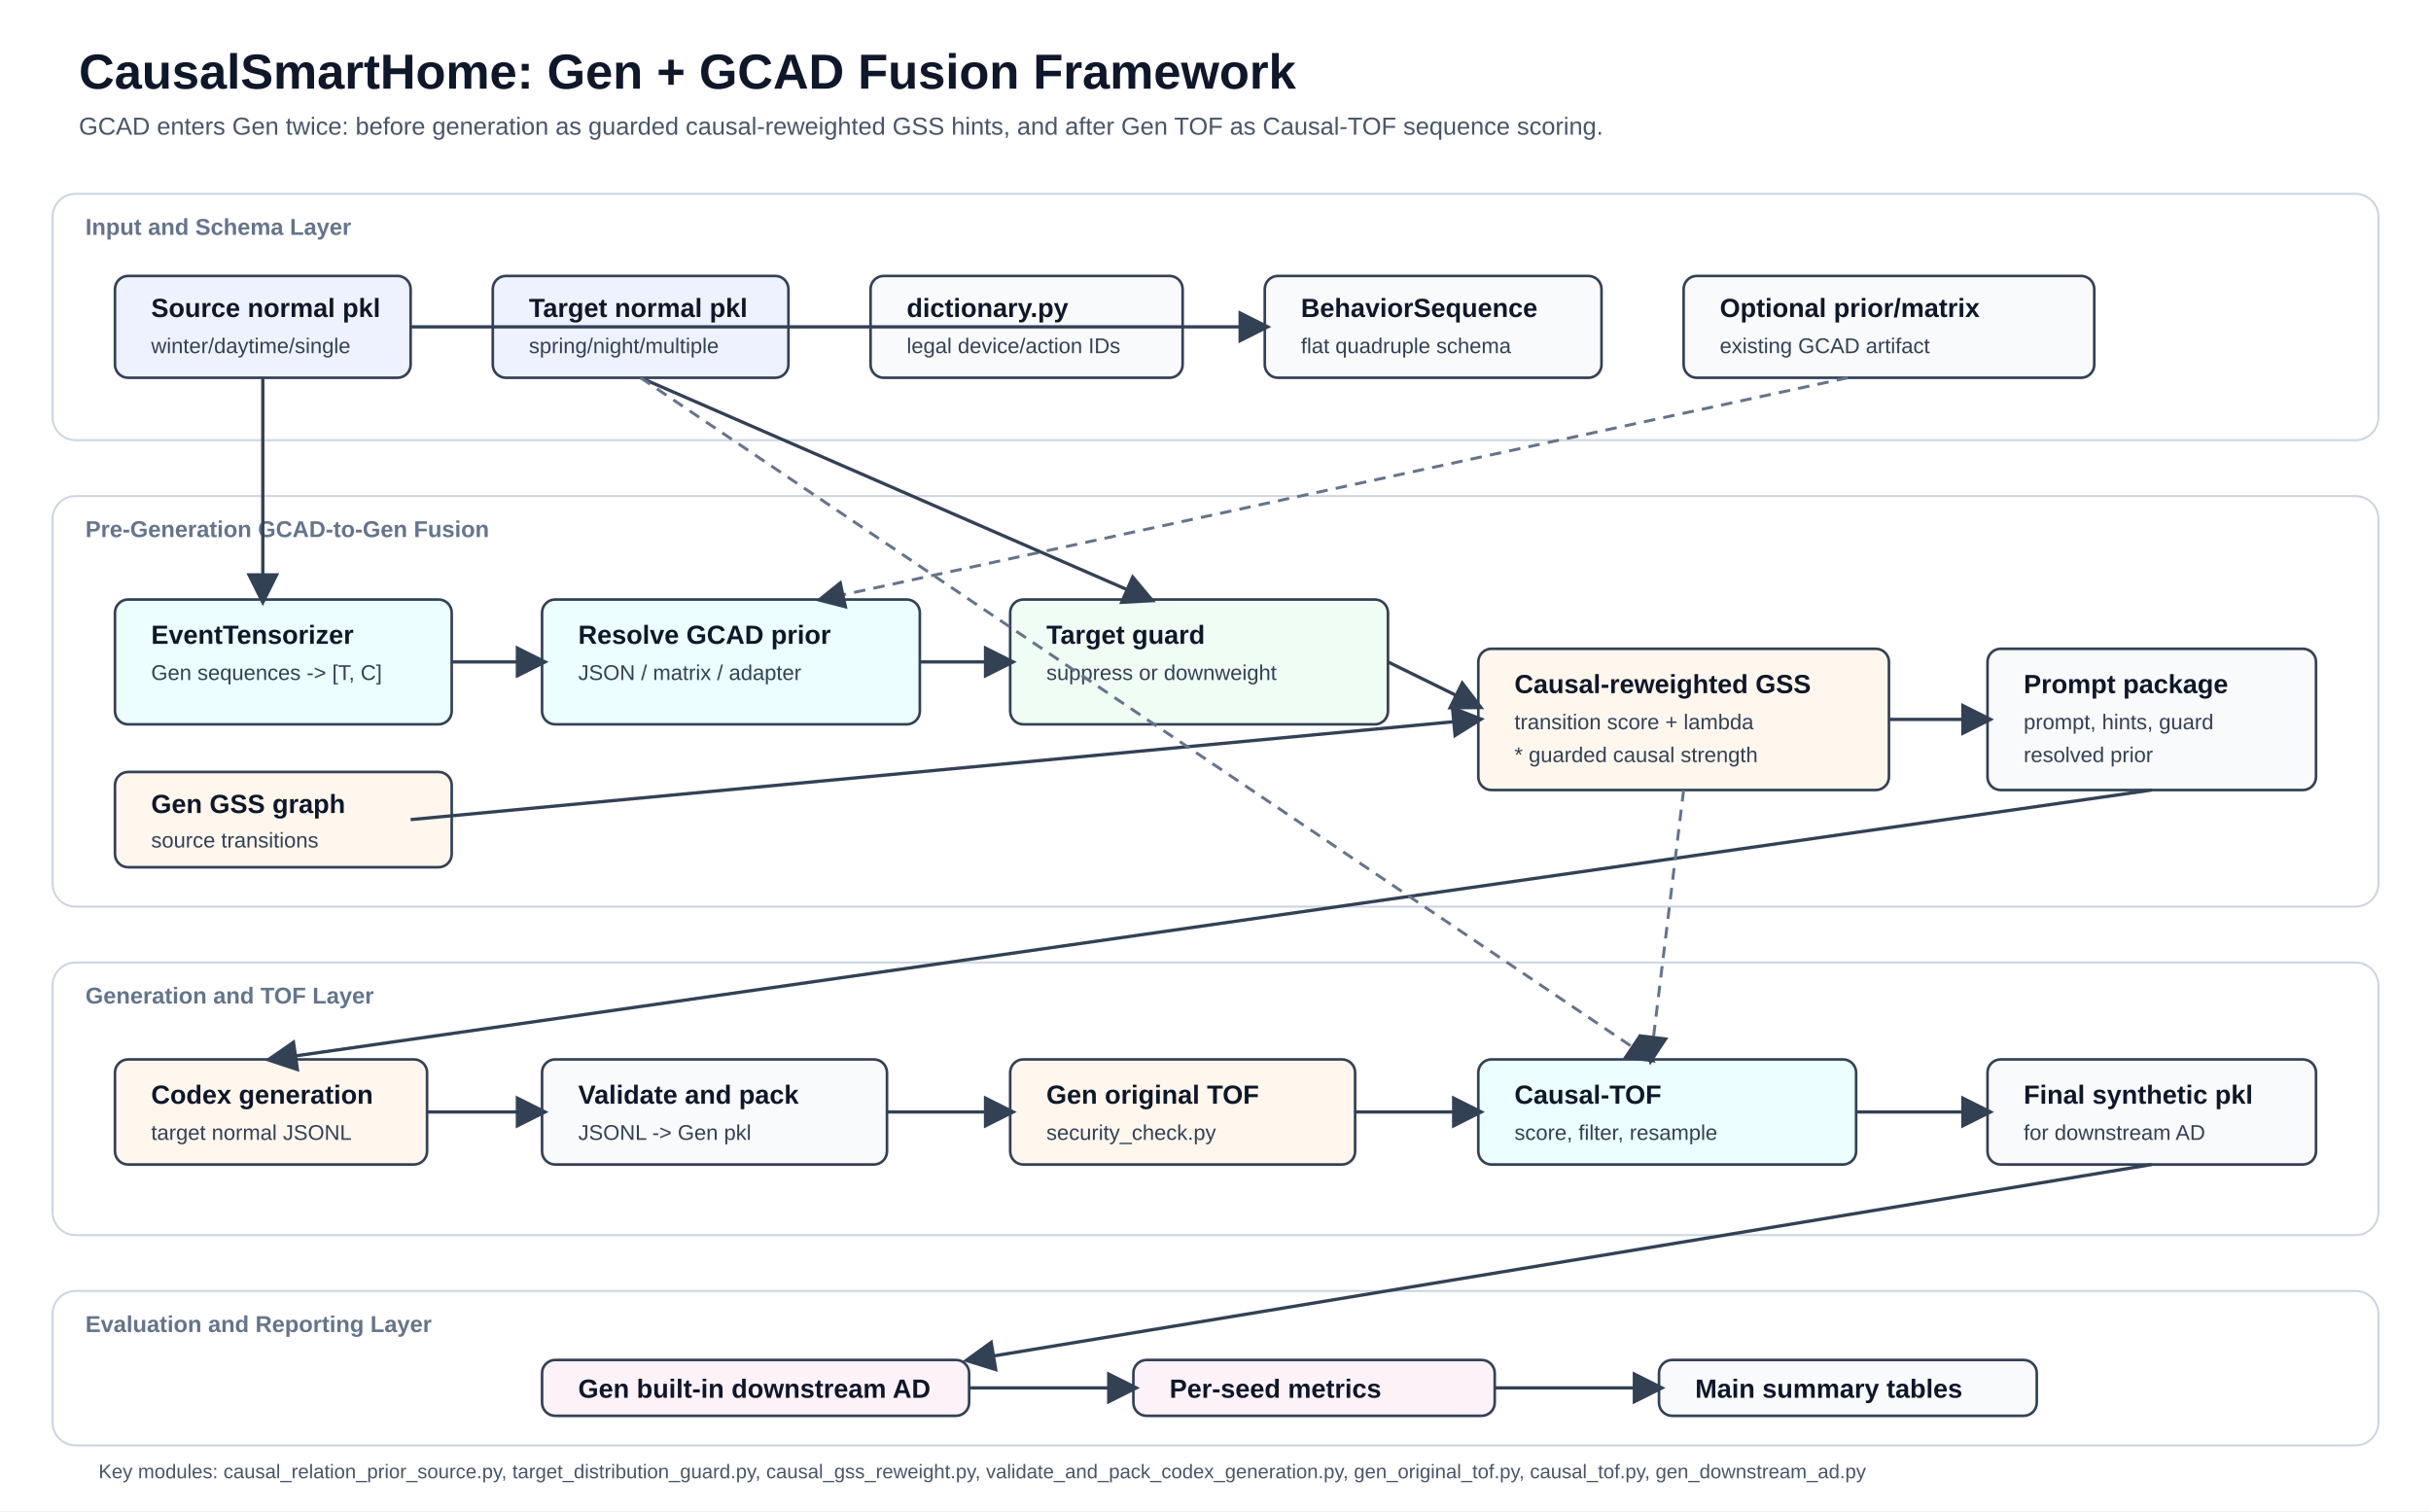
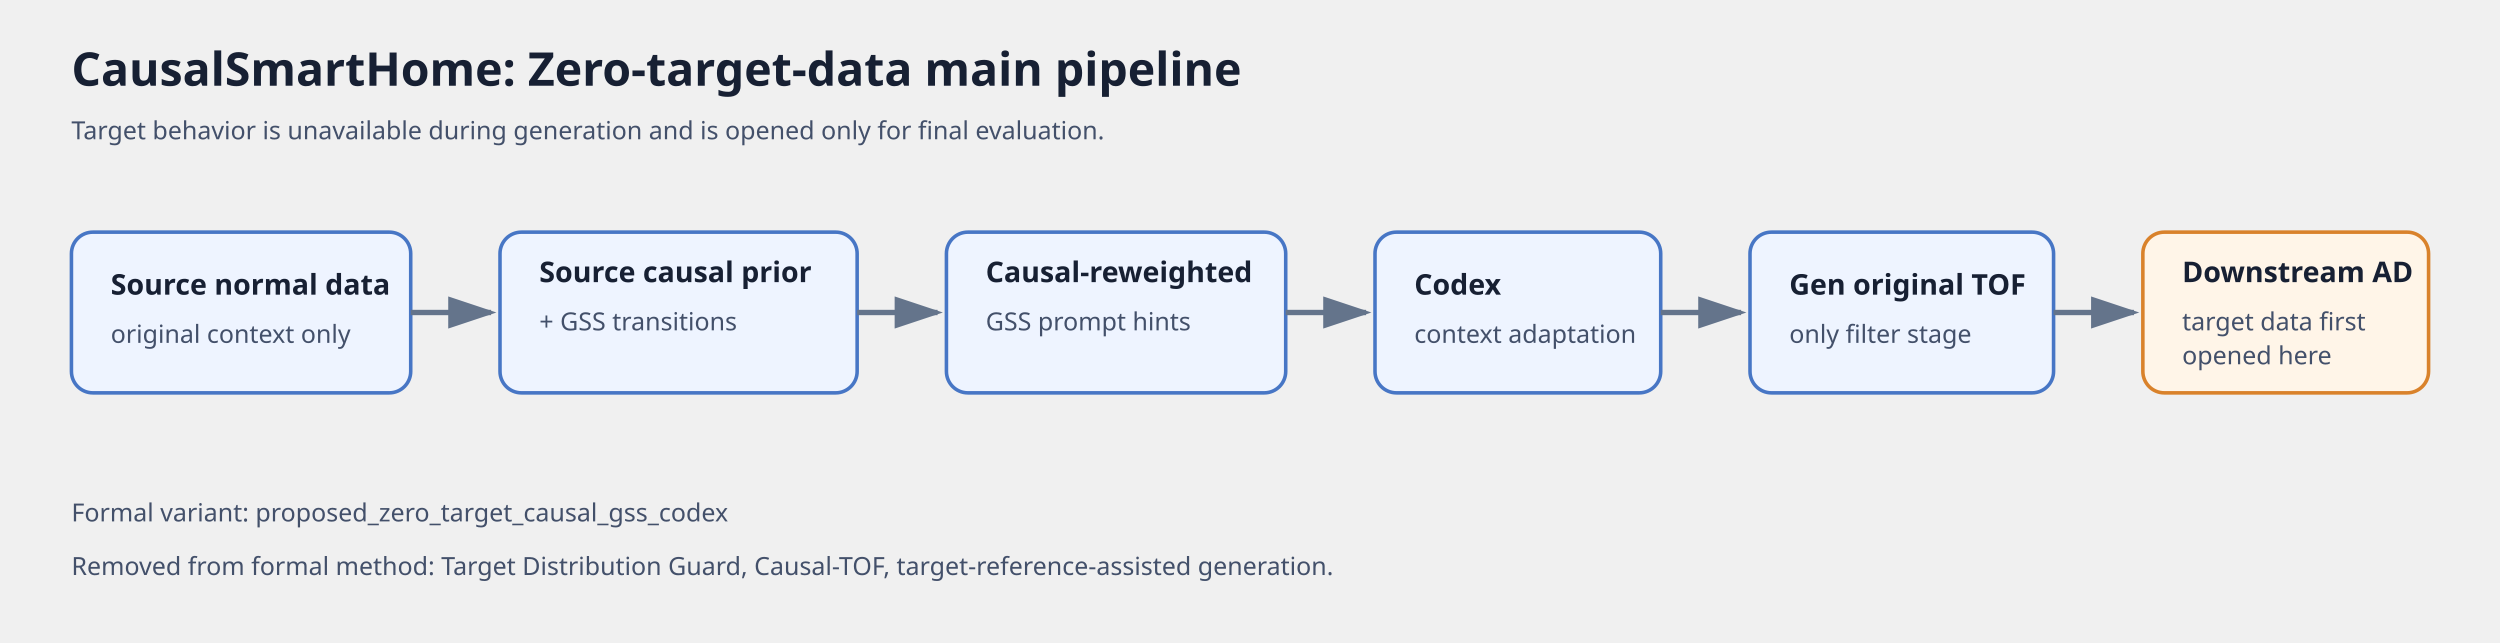
- <svg xmlns="http://www.w3.org/2000/svg" width="1480" height="920" viewBox="0 0 1480 920" role="img" aria-labelledby="title desc">
+ <svg xmlns="http://www.w3.org/2000/svg" width="1400" height="360" viewBox="0 0 1400 360">
+   <style>
+     .title{font:700 26px sans-serif;fill:#172033}.label{font:600 16px sans-serif;fill:#172033}
+     .small{font:14px sans-serif;fill:#43506a}.box{fill:#eef4ff;stroke:#4776c5;stroke-width:2;rx:12}
+     .eval{fill:#fff5e8;stroke:#d9822b;stroke-width:2;rx:12}.arrow{stroke:#64748b;stroke-width:3;marker-end:url(#a)}
+   </style>
  <defs>
-     <marker id="arrow" markerWidth="10" markerHeight="10" refX="8" refY="5" orient="auto" markerUnits="strokeWidth">
-       <path d="M0,0 L10,5 L0,10 Z" fill="#334155" />
+     <marker id="a" markerWidth="10" markerHeight="10" refX="8" refY="3" orient="auto">
+       <path d="M0,0 L0,6 L9,3 z" fill="#64748b" />
    </marker>
-     <style>
-       .title { font: 700 30px Arial, sans-serif; fill: #0f172a; }
-       .subtitle { font: 400 15px Arial, sans-serif; fill: #475569; }
-       .label { font: 700 16px Arial, sans-serif; fill: #0f172a; }
-       .small { font: 400 13px Arial, sans-serif; fill: #334155; }
-       .tiny { font: 400 12px Arial, sans-serif; fill: #475569; }
-       .box { stroke: #334155; stroke-width: 1.6; rx: 8; ry: 8; }
-       .input { fill: #eef2ff; }
-       .gcad { fill: #ecfeff; }
-       .guard { fill: #f0fdf4; }
-       .gen { fill: #fff7ed; }
-       .eval { fill: #fdf2f8; }
-       .artifact { fill: #f8fafc; }
-       .arrow { stroke: #334155; stroke-width: 2; fill: none; marker-end: url(#arrow); }
-       .dash { stroke: #64748b; stroke-width: 1.8; stroke-dasharray: 7 5; fill: none; marker-end: url(#arrow); }
-       .lane { fill: none; stroke: #cbd5e1; stroke-width: 1.2; rx: 14; ry: 14; }
-       .laneText { font: 700 14px Arial, sans-serif; fill: #64748b; }
-     </style>
  </defs>
-   <rect width="1480" height="920" fill="#ffffff" />
-   <text x="48" y="54" class="title">CausalSmartHome: Gen + GCAD Fusion Framework</text>
-   <text x="48" y="82" class="subtitle">GCAD enters Gen twice: before generation as guarded causal-reweighted GSS hints, and after Gen TOF as Causal-TOF sequence scoring.</text>
-   <rect x="32" y="118" width="1416" height="150" class="lane" />
-   <text x="52" y="143" class="laneText">Input and Schema Layer</text>
-   <rect x="70" y="168" width="180" height="62" class="box input" />
-   <text x="92" y="193" class="label">Source normal pkl</text>
-   <text x="92" y="215" class="small">winter/daytime/single</text>
-   <rect x="300" y="168" width="180" height="62" class="box input" />
-   <text x="322" y="193" class="label">Target normal pkl</text>
-   <text x="322" y="215" class="small">spring/night/multiple</text>
-   <rect x="530" y="168" width="190" height="62" class="box artifact" />
-   <text x="552" y="193" class="label">dictionary.py</text>
-   <text x="552" y="215" class="small">legal device/action IDs</text>
-   <rect x="770" y="168" width="205" height="62" class="box artifact" />
-   <text x="792" y="193" class="label">BehaviorSequence</text>
-   <text x="792" y="215" class="small">flat quadruple schema</text>
-   <rect x="1025" y="168" width="250" height="62" class="box artifact" />
-   <text x="1047" y="193" class="label">Optional prior/matrix</text>
-   <text x="1047" y="215" class="small">existing GCAD artifact</text>
-   <rect x="32" y="302" width="1416" height="250" class="lane" />
-   <text x="52" y="327" class="laneText">Pre-Generation GCAD-to-Gen Fusion</text>
-   <rect x="70" y="365" width="205" height="76" class="box gcad" />
-   <text x="92" y="392" class="label">EventTensorizer</text>
-   <text x="92" y="414" class="small">Gen sequences -&gt; [T, C]</text>
-   <rect x="330" y="365" width="230" height="76" class="box gcad" />
-   <text x="352" y="392" class="label">Resolve GCAD prior</text>
-   <text x="352" y="414" class="small">JSON / matrix / adapter</text>
-   <rect x="615" y="365" width="230" height="76" class="box guard" />
-   <text x="637" y="392" class="label">Target guard</text>
-   <text x="637" y="414" class="small">suppress or downweight</text>
-   <rect x="70" y="470" width="205" height="58" class="box gen" />
-   <text x="92" y="495" class="label">Gen GSS graph</text>
-   <text x="92" y="516" class="small">source transitions</text>
-   <rect x="900" y="395" width="250" height="86" class="box gen" />
-   <text x="922" y="422" class="label">Causal-reweighted GSS</text>
-   <text x="922" y="444" class="small">transition score + lambda</text>
-   <text x="922" y="464" class="small">* guarded causal strength</text>
-   <rect x="1210" y="395" width="200" height="86" class="box artifact" />
-   <text x="1232" y="422" class="label">Prompt package</text>
-   <text x="1232" y="444" class="small">prompt, hints, guard</text>
-   <text x="1232" y="464" class="small">resolved prior</text>
-   <path class="arrow" d="M250 199 L770 199" />
-   <path class="arrow" d="M160 230 L160 365" />
-   <path class="arrow" d="M275 403 L330 403" />
-   <path class="dash" d="M1125 230 L500 365" />
-   <path class="arrow" d="M560 403 L615 403" />
-   <path class="arrow" d="M390 230 L700 365" />
-   <path class="arrow" d="M250 499 L900 438" />
-   <path class="arrow" d="M845 403 L900 430" />
-   <path class="arrow" d="M1150 438 L1210 438" />
-   <rect x="32" y="586" width="1416" height="166" class="lane" />
-   <text x="52" y="611" class="laneText">Generation and TOF Layer</text>
-   <rect x="70" y="645" width="190" height="64" class="box gen" />
-   <text x="92" y="672" class="label">Codex generation</text>
-   <text x="92" y="694" class="small">target normal JSONL</text>
-   <rect x="330" y="645" width="210" height="64" class="box artifact" />
-   <text x="352" y="672" class="label">Validate and pack</text>
-   <text x="352" y="694" class="small">JSONL -&gt; Gen pkl</text>
-   <rect x="615" y="645" width="210" height="64" class="box gen" />
-   <text x="637" y="672" class="label">Gen original TOF</text>
-   <text x="637" y="694" class="small">security_check.py</text>
-   <rect x="900" y="645" width="230" height="64" class="box gcad" />
-   <text x="922" y="672" class="label">Causal-TOF</text>
-   <text x="922" y="694" class="small">score, filter, resample</text>
-   <rect x="1210" y="645" width="200" height="64" class="box artifact" />
-   <text x="1232" y="672" class="label">Final synthetic pkl</text>
-   <text x="1232" y="694" class="small">for downstream AD</text>
-   <path class="arrow" d="M1310 481 L165 645" />
-   <path class="arrow" d="M260 677 L330 677" />
-   <path class="arrow" d="M540 677 L615 677" />
-   <path class="arrow" d="M825 677 L900 677" />
-   <path class="arrow" d="M1130 677 L1210 677" />
-   <path class="dash" d="M1025 481 L1005 645" />
-   <path class="dash" d="M390 230 L1005 645" />
-   <rect x="32" y="786" width="1416" height="94" class="lane" />
-   <text x="52" y="811" class="laneText">Evaluation and Reporting Layer</text>
-   <rect x="330" y="828" width="260" height="34" class="box eval" />
-   <text x="352" y="851" class="label">Gen built-in downstream AD</text>
-   <rect x="690" y="828" width="220" height="34" class="box eval" />
-   <text x="712" y="851" class="label">Per-seed metrics</text>
-   <rect x="1010" y="828" width="230" height="34" class="box artifact" />
-   <text x="1032" y="851" class="label">Main summary tables</text>
-   <path class="arrow" d="M1310 709 L590 828" />
-   <path class="arrow" d="M590 845 L690 845" />
-   <path class="arrow" d="M910 845 L1010 845" />
-   <text x="60" y="900" class="tiny">Key modules: causal_relation_prior_source.py, target_distribution_guard.py, causal_gss_reweight.py, validate_and_pack_codex_generation.py, gen_original_tof.py, causal_tof.py, gen_downstream_ad.py</text>
+   <text x="40" y="48" class="title">CausalSmartHome: Zero-target-data main pipeline</text>
+   <text x="40" y="78" class="small">Target behavior is unavailable during generation and is opened only for final evaluation.</text>
+   <rect x="40" y="130" width="190" height="90" class="box" />
+   <text x="62" y="165" class="label">Source normal data</text>
+   <text x="62" y="192" class="small">original context only</text>
+   <rect x="280" y="130" width="200" height="90" class="box" />
+   <text x="302" y="158" class="label">Source causal prior</text>
+   <text x="302" y="185" class="small">+ GSS transitions</text>
+   <rect x="530" y="130" width="190" height="90" class="box" />
+   <text x="552" y="158" class="label">Causal-reweighted</text>
+   <text x="552" y="185" class="small">GSS prompt hints</text>
+   <rect x="770" y="130" width="160" height="90" class="box" />
+   <text x="792" y="165" class="label">Codex</text>
+   <text x="792" y="192" class="small">context adaptation</text>
+   <rect x="980" y="130" width="170" height="90" class="box" />
+   <text x="1002" y="165" class="label">Gen original TOF</text>
+   <text x="1002" y="192" class="small">only filter stage</text>
+   <rect x="1200" y="130" width="160" height="90" class="eval" />
+   <text x="1222" y="158" class="label">Downstream AD</text>
+   <text x="1222" y="185" class="small">target data first</text>
+   <text x="1222" y="204" class="small">opened here</text>
+   <line x1="230" y1="175" x2="275" y2="175" class="arrow" />
+   <line x1="480" y1="175" x2="525" y2="175" class="arrow" />
+   <line x1="720" y1="175" x2="765" y2="175" class="arrow" />
+   <line x1="930" y1="175" x2="975" y2="175" class="arrow" />
+   <line x1="1150" y1="175" x2="1195" y2="175" class="arrow" />
+   <text x="40" y="292" class="small">Formal variant: proposed_zero_target_causal_gss_codex</text>
+   <text x="40" y="322" class="small">Removed from formal method: Target Distribution Guard, Causal-TOF, target-reference-assisted generation.</text>
</svg>
